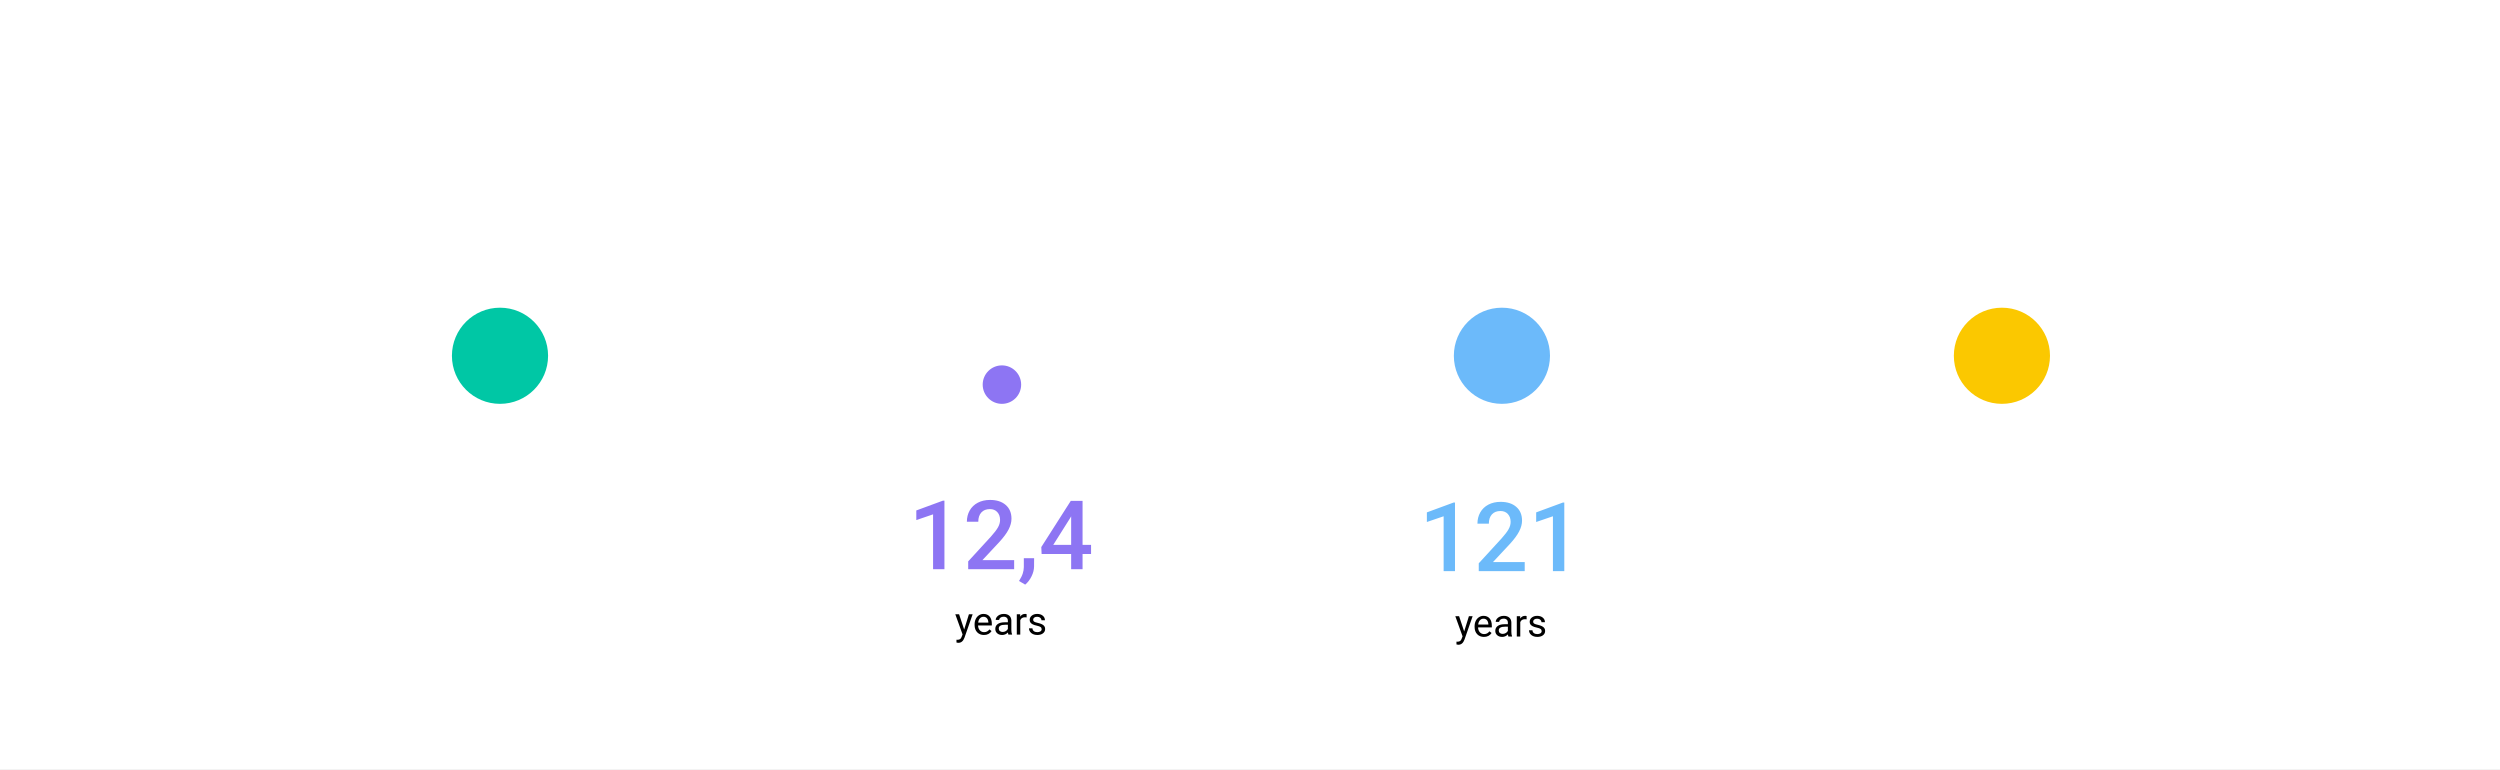
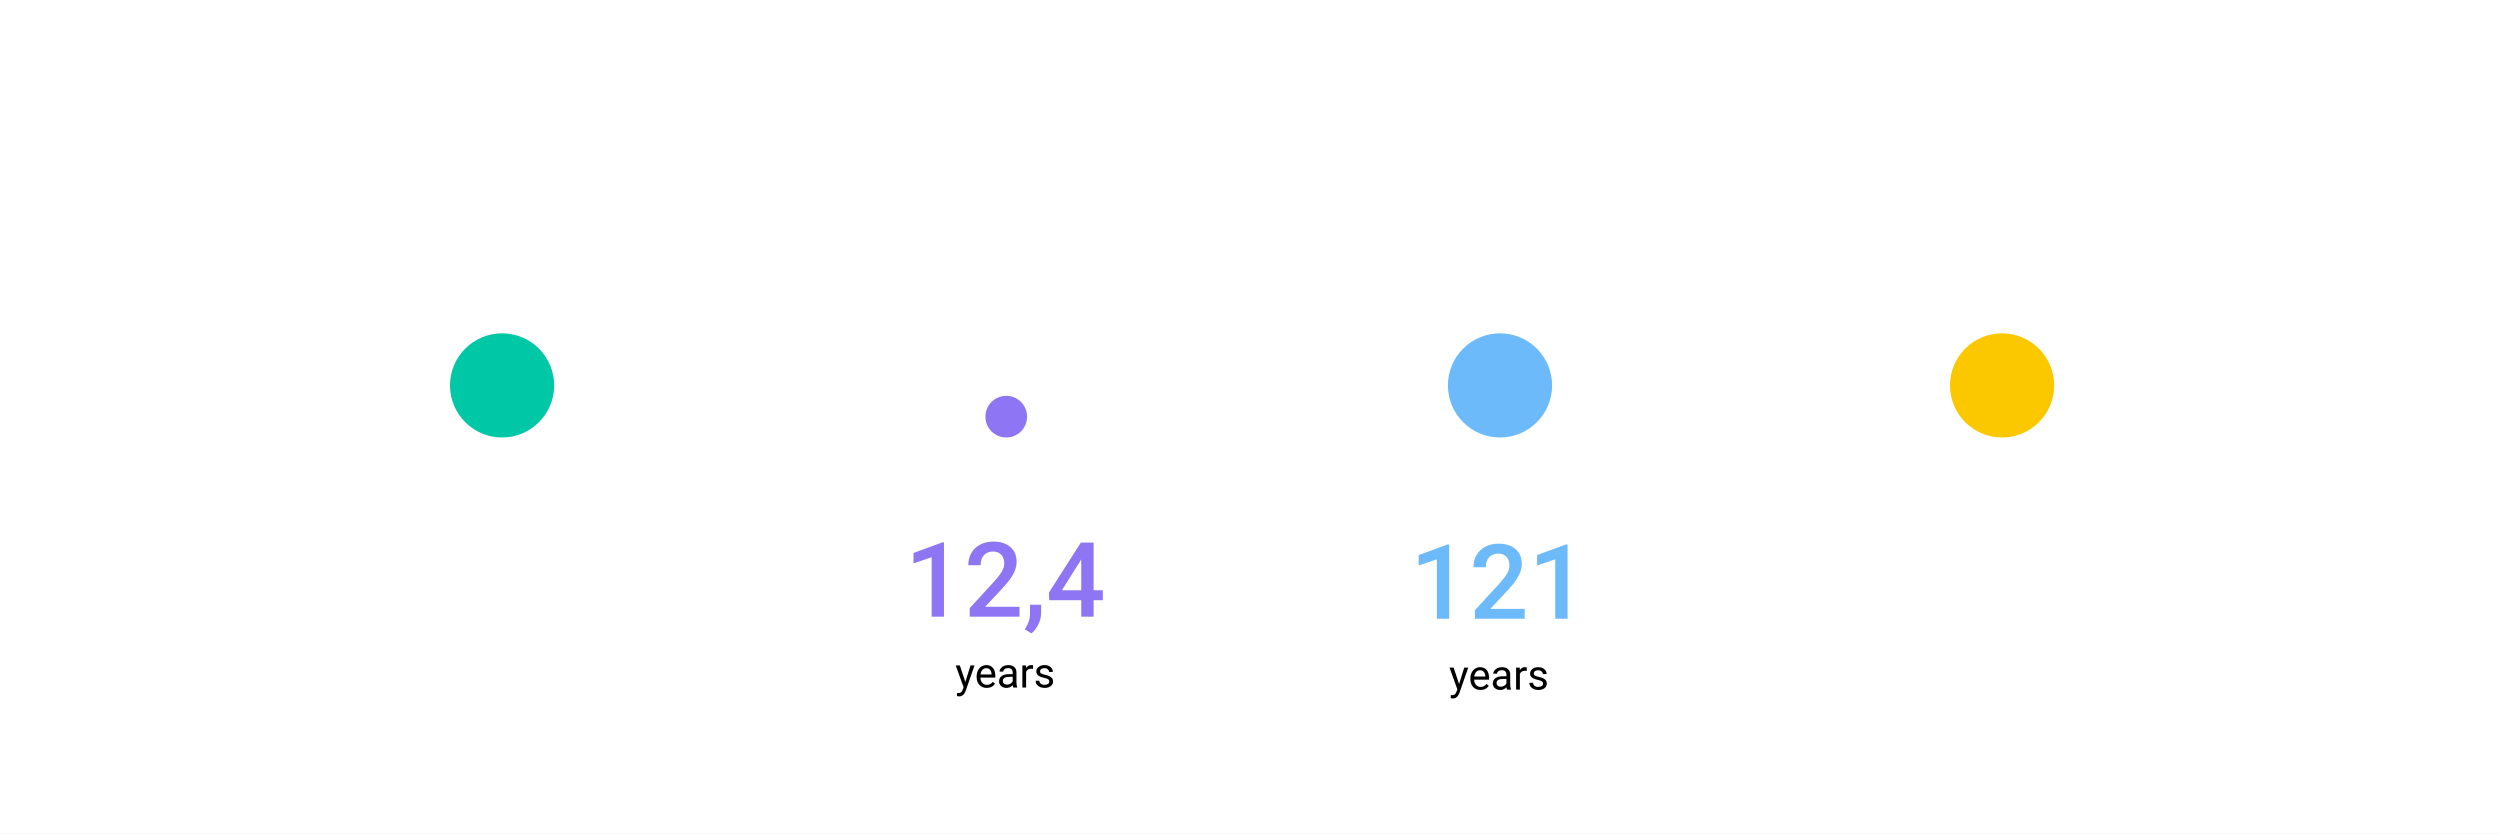
- <svg xmlns="http://www.w3.org/2000/svg" width="1300" height="400" viewBox="0 0 1300 400" fill="none">
-   <rect width="1300" height="400" fill="white" />
-   <circle cx="521" cy="200" r="10" fill="#8D75F3" />
-   <path d="M501.369 327.354L503.83 319.434H505.764L501.516 331.631C500.858 333.389 499.813 334.268 498.381 334.268L498.039 334.238L497.365 334.111V332.646L497.854 332.686C498.465 332.686 498.941 332.562 499.279 332.314C499.624 332.067 499.908 331.615 500.129 330.957L500.529 329.883L496.76 319.434H498.732L501.369 327.354ZM511.633 330.195C510.201 330.195 509.035 329.727 508.137 328.789C507.238 327.845 506.789 326.585 506.789 325.01V324.678C506.789 323.63 506.988 322.695 507.385 321.875C507.788 321.048 508.348 320.404 509.064 319.941C509.787 319.473 510.568 319.238 511.408 319.238C512.782 319.238 513.85 319.691 514.611 320.596C515.373 321.501 515.754 322.796 515.754 324.482V325.234H508.596C508.622 326.276 508.924 327.119 509.504 327.764C510.09 328.402 510.832 328.721 511.73 328.721C512.368 328.721 512.909 328.59 513.352 328.33C513.794 328.07 514.182 327.725 514.514 327.295L515.617 328.154C514.732 329.515 513.404 330.195 511.633 330.195ZM511.408 320.723C510.679 320.723 510.067 320.99 509.572 321.523C509.077 322.051 508.771 322.793 508.654 323.75H513.947V323.613C513.895 322.695 513.648 321.986 513.205 321.484C512.762 320.977 512.163 320.723 511.408 320.723ZM524.377 330C524.273 329.792 524.188 329.421 524.123 328.887C523.283 329.759 522.281 330.195 521.115 330.195C520.074 330.195 519.217 329.902 518.547 329.316C517.883 328.724 517.551 327.975 517.551 327.07C517.551 325.97 517.967 325.117 518.801 324.512C519.641 323.9 520.819 323.594 522.336 323.594H524.094V322.764C524.094 322.132 523.905 321.631 523.527 321.26C523.15 320.882 522.593 320.693 521.857 320.693C521.213 320.693 520.673 320.856 520.236 321.182C519.8 321.507 519.582 321.901 519.582 322.363H517.766C517.766 321.836 517.951 321.328 518.322 320.84C518.7 320.345 519.208 319.954 519.846 319.668C520.49 319.382 521.197 319.238 521.965 319.238C523.182 319.238 524.136 319.544 524.826 320.156C525.516 320.762 525.874 321.598 525.9 322.666V327.529C525.9 328.499 526.024 329.271 526.271 329.844V330H524.377ZM521.379 328.623C521.945 328.623 522.482 328.477 522.99 328.184C523.498 327.891 523.866 327.51 524.094 327.041V324.873H522.678C520.464 324.873 519.357 325.521 519.357 326.816C519.357 327.383 519.546 327.826 519.924 328.145C520.301 328.464 520.786 328.623 521.379 328.623ZM533.84 321.055C533.566 321.009 533.27 320.986 532.951 320.986C531.766 320.986 530.962 321.491 530.539 322.5V330H528.732V319.434H530.49L530.52 320.654C531.112 319.71 531.952 319.238 533.039 319.238C533.391 319.238 533.658 319.284 533.84 319.375V321.055ZM541.662 327.197C541.662 326.709 541.477 326.331 541.105 326.064C540.741 325.791 540.1 325.557 539.182 325.361C538.27 325.166 537.544 324.932 537.004 324.658C536.47 324.385 536.073 324.059 535.812 323.682C535.559 323.304 535.432 322.855 535.432 322.334C535.432 321.468 535.796 320.736 536.525 320.137C537.261 319.538 538.199 319.238 539.338 319.238C540.536 319.238 541.506 319.548 542.248 320.166C542.997 320.785 543.371 321.576 543.371 322.539H541.555C541.555 322.044 541.343 321.618 540.92 321.26C540.503 320.902 539.976 320.723 539.338 320.723C538.68 320.723 538.166 320.866 537.795 321.152C537.424 321.439 537.238 321.813 537.238 322.275C537.238 322.712 537.411 323.04 537.756 323.262C538.101 323.483 538.723 323.695 539.621 323.896C540.526 324.098 541.258 324.339 541.818 324.619C542.378 324.899 542.792 325.238 543.059 325.635C543.332 326.025 543.469 326.504 543.469 327.07C543.469 328.014 543.091 328.773 542.336 329.346C541.581 329.912 540.601 330.195 539.396 330.195C538.55 330.195 537.801 330.046 537.15 329.746C536.499 329.447 535.988 329.03 535.617 328.496C535.253 327.956 535.07 327.373 535.07 326.748H536.877C536.91 327.354 537.15 327.835 537.6 328.193C538.055 328.545 538.654 328.721 539.396 328.721C540.08 328.721 540.627 328.584 541.037 328.311C541.454 328.031 541.662 327.66 541.662 327.197Z" fill="black" />
-   <path d="M491.105 296H485.197V267.46L476.481 270.438V265.434L490.349 260.331H491.105V296ZM527.36 296H503.459V291.923L515.3 279.008C517.009 277.104 518.221 275.517 518.938 274.247C519.67 272.961 520.036 271.675 520.036 270.39C520.036 268.697 519.556 267.33 518.596 266.288C517.652 265.246 516.374 264.726 514.763 264.726C512.842 264.726 511.353 265.312 510.295 266.483C509.237 267.655 508.708 269.258 508.708 271.293H502.775C502.775 269.128 503.264 267.183 504.24 265.458C505.233 263.716 506.641 262.366 508.464 261.405C510.303 260.445 512.419 259.965 514.812 259.965C518.262 259.965 520.98 260.836 522.966 262.577C524.968 264.302 525.969 266.695 525.969 269.755C525.969 271.529 525.464 273.393 524.455 275.346C523.462 277.283 521.826 279.488 519.548 281.962L510.856 291.264H527.36V296ZM533.098 304.008L529.899 302.104C530.843 300.622 531.486 299.328 531.828 298.222C532.186 297.131 532.373 296.016 532.39 294.877V290.263H537.736L537.712 294.535C537.696 296.26 537.256 297.986 536.394 299.711C535.547 301.452 534.449 302.885 533.098 304.008ZM562.932 283.329H567.351V288.09H562.932V296H556.999V288.09H541.643L541.472 284.477L556.804 260.453H562.932V283.329ZM547.697 283.329H556.999V268.485L556.56 269.267L547.697 283.329Z" fill="#8D75F3" />
-   <path d="M761.369 328.354L763.83 320.434H765.764L761.516 332.631C760.858 334.389 759.813 335.268 758.381 335.268L758.039 335.238L757.365 335.111V333.646L757.854 333.686C758.465 333.686 758.941 333.562 759.279 333.314C759.624 333.067 759.908 332.615 760.129 331.957L760.529 330.883L756.76 320.434H758.732L761.369 328.354ZM771.633 331.195C770.201 331.195 769.035 330.727 768.137 329.789C767.238 328.845 766.789 327.585 766.789 326.01V325.678C766.789 324.63 766.988 323.695 767.385 322.875C767.788 322.048 768.348 321.404 769.064 320.941C769.787 320.473 770.568 320.238 771.408 320.238C772.782 320.238 773.85 320.691 774.611 321.596C775.373 322.501 775.754 323.796 775.754 325.482V326.234H768.596C768.622 327.276 768.924 328.119 769.504 328.764C770.09 329.402 770.832 329.721 771.73 329.721C772.368 329.721 772.909 329.59 773.352 329.33C773.794 329.07 774.182 328.725 774.514 328.295L775.617 329.154C774.732 330.515 773.404 331.195 771.633 331.195ZM771.408 321.723C770.679 321.723 770.067 321.99 769.572 322.523C769.077 323.051 768.771 323.793 768.654 324.75H773.947V324.613C773.895 323.695 773.648 322.986 773.205 322.484C772.762 321.977 772.163 321.723 771.408 321.723ZM784.377 331C784.273 330.792 784.188 330.421 784.123 329.887C783.283 330.759 782.281 331.195 781.115 331.195C780.074 331.195 779.217 330.902 778.547 330.316C777.883 329.724 777.551 328.975 777.551 328.07C777.551 326.97 777.967 326.117 778.801 325.512C779.641 324.9 780.819 324.594 782.336 324.594H784.094V323.764C784.094 323.132 783.905 322.631 783.527 322.26C783.15 321.882 782.593 321.693 781.857 321.693C781.213 321.693 780.673 321.856 780.236 322.182C779.8 322.507 779.582 322.901 779.582 323.363H777.766C777.766 322.836 777.951 322.328 778.322 321.84C778.7 321.345 779.208 320.954 779.846 320.668C780.49 320.382 781.197 320.238 781.965 320.238C783.182 320.238 784.136 320.544 784.826 321.156C785.516 321.762 785.874 322.598 785.9 323.666V328.529C785.9 329.499 786.024 330.271 786.271 330.844V331H784.377ZM781.379 329.623C781.945 329.623 782.482 329.477 782.99 329.184C783.498 328.891 783.866 328.51 784.094 328.041V325.873H782.678C780.464 325.873 779.357 326.521 779.357 327.816C779.357 328.383 779.546 328.826 779.924 329.145C780.301 329.464 780.786 329.623 781.379 329.623ZM793.84 322.055C793.566 322.009 793.27 321.986 792.951 321.986C791.766 321.986 790.962 322.491 790.539 323.5V331H788.732V320.434H790.49L790.52 321.654C791.112 320.71 791.952 320.238 793.039 320.238C793.391 320.238 793.658 320.284 793.84 320.375V322.055ZM801.662 328.197C801.662 327.709 801.477 327.331 801.105 327.064C800.741 326.791 800.1 326.557 799.182 326.361C798.27 326.166 797.544 325.932 797.004 325.658C796.47 325.385 796.073 325.059 795.812 324.682C795.559 324.304 795.432 323.855 795.432 323.334C795.432 322.468 795.796 321.736 796.525 321.137C797.261 320.538 798.199 320.238 799.338 320.238C800.536 320.238 801.506 320.548 802.248 321.166C802.997 321.785 803.371 322.576 803.371 323.539H801.555C801.555 323.044 801.343 322.618 800.92 322.26C800.503 321.902 799.976 321.723 799.338 321.723C798.68 321.723 798.166 321.866 797.795 322.152C797.424 322.439 797.238 322.813 797.238 323.275C797.238 323.712 797.411 324.04 797.756 324.262C798.101 324.483 798.723 324.695 799.621 324.896C800.526 325.098 801.258 325.339 801.818 325.619C802.378 325.899 802.792 326.238 803.059 326.635C803.332 327.025 803.469 327.504 803.469 328.07C803.469 329.014 803.091 329.773 802.336 330.346C801.581 330.912 800.601 331.195 799.396 331.195C798.55 331.195 797.801 331.046 797.15 330.746C796.499 330.447 795.988 330.03 795.617 329.496C795.253 328.956 795.07 328.373 795.07 327.748H796.877C796.91 328.354 797.15 328.835 797.6 329.193C798.055 329.545 798.654 329.721 799.396 329.721C800.08 329.721 800.627 329.584 801.037 329.311C801.454 329.031 801.662 328.66 801.662 328.197Z" fill="black" />
-   <path d="M756.599 297H750.69V268.46L741.975 271.438V266.434L755.842 261.331H756.599V297ZM792.854 297H768.952V292.923L780.793 280.008C782.502 278.104 783.715 276.517 784.431 275.247C785.163 273.961 785.529 272.675 785.529 271.39C785.529 269.697 785.049 268.33 784.089 267.288C783.145 266.246 781.867 265.726 780.256 265.726C778.335 265.726 776.846 266.312 775.788 267.483C774.73 268.655 774.201 270.258 774.201 272.293H768.269C768.269 270.128 768.757 268.183 769.733 266.458C770.726 264.716 772.134 263.366 773.957 262.405C775.796 261.445 777.912 260.965 780.305 260.965C783.755 260.965 786.473 261.836 788.459 263.577C790.461 265.302 791.462 267.695 791.462 270.755C791.462 272.529 790.957 274.393 789.948 276.346C788.955 278.283 787.32 280.488 785.041 282.962L776.35 292.264H792.854V297ZM813.435 297H807.526V268.46L798.811 271.438V266.434L812.678 261.331H813.435V297Z" fill="#6CBAFA" />
-   <circle cx="260" cy="185" r="25" fill="#00C7A5" />
-   <circle cx="781" cy="185" r="25" fill="#6CBAFA" />
-   <circle cx="1041" cy="185" r="25" fill="#FBC800" />
+ <svg xmlns="http://www.w3.org/2000/svg" width="1200" height="400" viewBox="0 0 1200 400" fill="none">
+   <rect width="1200" height="400" fill="white" />
+   <circle cx="483" cy="200" r="10" fill="#8D75F3" />
+   <path d="M463.369 327.354L465.83 319.434H467.764L463.516 331.631C462.858 333.389 461.813 334.268 460.381 334.268L460.039 334.238L459.365 334.111V332.646L459.854 332.686C460.465 332.686 460.941 332.562 461.279 332.314C461.624 332.067 461.908 331.615 462.129 330.957L462.529 329.883L458.76 319.434H460.732L463.369 327.354ZM473.633 330.195C472.201 330.195 471.035 329.727 470.137 328.789C469.238 327.845 468.789 326.585 468.789 325.01V324.678C468.789 323.63 468.988 322.695 469.385 321.875C469.788 321.048 470.348 320.404 471.064 319.941C471.787 319.473 472.568 319.238 473.408 319.238C474.782 319.238 475.85 319.691 476.611 320.596C477.373 321.501 477.754 322.796 477.754 324.482V325.234H470.596C470.622 326.276 470.924 327.119 471.504 327.764C472.09 328.402 472.832 328.721 473.73 328.721C474.368 328.721 474.909 328.59 475.352 328.33C475.794 328.07 476.182 327.725 476.514 327.295L477.617 328.154C476.732 329.515 475.404 330.195 473.633 330.195ZM473.408 320.723C472.679 320.723 472.067 320.99 471.572 321.523C471.077 322.051 470.771 322.793 470.654 323.75H475.947V323.613C475.895 322.695 475.648 321.986 475.205 321.484C474.762 320.977 474.163 320.723 473.408 320.723ZM486.377 330C486.273 329.792 486.188 329.421 486.123 328.887C485.283 329.759 484.281 330.195 483.115 330.195C482.074 330.195 481.217 329.902 480.547 329.316C479.883 328.724 479.551 327.975 479.551 327.07C479.551 325.97 479.967 325.117 480.801 324.512C481.641 323.9 482.819 323.594 484.336 323.594H486.094V322.764C486.094 322.132 485.905 321.631 485.527 321.26C485.15 320.882 484.593 320.693 483.857 320.693C483.213 320.693 482.673 320.856 482.236 321.182C481.8 321.507 481.582 321.901 481.582 322.363H479.766C479.766 321.836 479.951 321.328 480.322 320.84C480.7 320.345 481.208 319.954 481.846 319.668C482.49 319.382 483.197 319.238 483.965 319.238C485.182 319.238 486.136 319.544 486.826 320.156C487.516 320.762 487.874 321.598 487.9 322.666V327.529C487.9 328.499 488.024 329.271 488.271 329.844V330H486.377ZM483.379 328.623C483.945 328.623 484.482 328.477 484.99 328.184C485.498 327.891 485.866 327.51 486.094 327.041V324.873H484.678C482.464 324.873 481.357 325.521 481.357 326.816C481.357 327.383 481.546 327.826 481.924 328.145C482.301 328.464 482.786 328.623 483.379 328.623ZM495.84 321.055C495.566 321.009 495.27 320.986 494.951 320.986C493.766 320.986 492.962 321.491 492.539 322.5V330H490.732V319.434H492.49L492.52 320.654C493.112 319.71 493.952 319.238 495.039 319.238C495.391 319.238 495.658 319.284 495.84 319.375V321.055ZM503.662 327.197C503.662 326.709 503.477 326.331 503.105 326.064C502.741 325.791 502.1 325.557 501.182 325.361C500.27 325.166 499.544 324.932 499.004 324.658C498.47 324.385 498.073 324.059 497.812 323.682C497.559 323.304 497.432 322.855 497.432 322.334C497.432 321.468 497.796 320.736 498.525 320.137C499.261 319.538 500.199 319.238 501.338 319.238C502.536 319.238 503.506 319.548 504.248 320.166C504.997 320.785 505.371 321.576 505.371 322.539H503.555C503.555 322.044 503.343 321.618 502.92 321.26C502.503 320.902 501.976 320.723 501.338 320.723C500.68 320.723 500.166 320.866 499.795 321.152C499.424 321.439 499.238 321.813 499.238 322.275C499.238 322.712 499.411 323.04 499.756 323.262C500.101 323.483 500.723 323.695 501.621 323.896C502.526 324.098 503.258 324.339 503.818 324.619C504.378 324.899 504.792 325.238 505.059 325.635C505.332 326.025 505.469 326.504 505.469 327.07C505.469 328.014 505.091 328.773 504.336 329.346C503.581 329.912 502.601 330.195 501.396 330.195C500.55 330.195 499.801 330.046 499.15 329.746C498.499 329.447 497.988 329.03 497.617 328.496C497.253 327.956 497.07 327.373 497.07 326.748H498.877C498.91 327.354 499.15 327.835 499.6 328.193C500.055 328.545 500.654 328.721 501.396 328.721C502.08 328.721 502.627 328.584 503.037 328.311C503.454 328.031 503.662 327.66 503.662 327.197Z" fill="black" />
+   <path d="M453.105 296H447.197V267.46L438.481 270.438V265.434L452.349 260.331H453.105V296ZM489.36 296H465.459V291.923L477.3 279.008C479.009 277.104 480.221 275.517 480.938 274.247C481.67 272.961 482.036 271.675 482.036 270.39C482.036 268.697 481.556 267.33 480.596 266.288C479.652 265.246 478.374 264.726 476.763 264.726C474.842 264.726 473.353 265.312 472.295 266.483C471.237 267.655 470.708 269.258 470.708 271.293H464.775C464.775 269.128 465.264 267.183 466.24 265.458C467.233 263.716 468.641 262.366 470.464 261.405C472.303 260.445 474.419 259.965 476.812 259.965C480.262 259.965 482.98 260.836 484.966 262.577C486.968 264.302 487.969 266.695 487.969 269.755C487.969 271.529 487.464 273.393 486.455 275.346C485.462 277.283 483.826 279.488 481.548 281.962L472.856 291.264H489.36V296ZM495.098 304.008L491.899 302.104C492.843 300.622 493.486 299.328 493.828 298.222C494.186 297.131 494.373 296.016 494.39 294.877V290.263H499.736L499.712 294.535C499.696 296.26 499.256 297.986 498.394 299.711C497.547 301.452 496.449 302.885 495.098 304.008ZM524.932 283.329H529.351V288.09H524.932V296H518.999V288.09H503.643L503.472 284.477L518.804 260.453H524.932V283.329ZM509.697 283.329H518.999V268.485L518.56 269.267L509.697 283.329Z" fill="#8D75F3" />
+   <path d="M700.369 328.354L702.83 320.434H704.764L700.516 332.631C699.858 334.389 698.813 335.268 697.381 335.268L697.039 335.238L696.365 335.111V333.646L696.854 333.686C697.465 333.686 697.941 333.562 698.279 333.314C698.624 333.067 698.908 332.615 699.129 331.957L699.529 330.883L695.76 320.434H697.732L700.369 328.354ZM710.633 331.195C709.201 331.195 708.035 330.727 707.137 329.789C706.238 328.845 705.789 327.585 705.789 326.01V325.678C705.789 324.63 705.988 323.695 706.385 322.875C706.788 322.048 707.348 321.404 708.064 320.941C708.787 320.473 709.568 320.238 710.408 320.238C711.782 320.238 712.85 320.691 713.611 321.596C714.373 322.501 714.754 323.796 714.754 325.482V326.234H707.596C707.622 327.276 707.924 328.119 708.504 328.764C709.09 329.402 709.832 329.721 710.73 329.721C711.368 329.721 711.909 329.59 712.352 329.33C712.794 329.07 713.182 328.725 713.514 328.295L714.617 329.154C713.732 330.515 712.404 331.195 710.633 331.195ZM710.408 321.723C709.679 321.723 709.067 321.99 708.572 322.523C708.077 323.051 707.771 323.793 707.654 324.75H712.947V324.613C712.895 323.695 712.648 322.986 712.205 322.484C711.762 321.977 711.163 321.723 710.408 321.723ZM723.377 331C723.273 330.792 723.188 330.421 723.123 329.887C722.283 330.759 721.281 331.195 720.115 331.195C719.074 331.195 718.217 330.902 717.547 330.316C716.883 329.724 716.551 328.975 716.551 328.07C716.551 326.97 716.967 326.117 717.801 325.512C718.641 324.9 719.819 324.594 721.336 324.594H723.094V323.764C723.094 323.132 722.905 322.631 722.527 322.26C722.15 321.882 721.593 321.693 720.857 321.693C720.213 321.693 719.673 321.856 719.236 322.182C718.8 322.507 718.582 322.901 718.582 323.363H716.766C716.766 322.836 716.951 322.328 717.322 321.84C717.7 321.345 718.208 320.954 718.846 320.668C719.49 320.382 720.197 320.238 720.965 320.238C722.182 320.238 723.136 320.544 723.826 321.156C724.516 321.762 724.874 322.598 724.9 323.666V328.529C724.9 329.499 725.024 330.271 725.271 330.844V331H723.377ZM720.379 329.623C720.945 329.623 721.482 329.477 721.99 329.184C722.498 328.891 722.866 328.51 723.094 328.041V325.873H721.678C719.464 325.873 718.357 326.521 718.357 327.816C718.357 328.383 718.546 328.826 718.924 329.145C719.301 329.464 719.786 329.623 720.379 329.623ZM732.84 322.055C732.566 322.009 732.27 321.986 731.951 321.986C730.766 321.986 729.962 322.491 729.539 323.5V331H727.732V320.434H729.49L729.52 321.654C730.112 320.71 730.952 320.238 732.039 320.238C732.391 320.238 732.658 320.284 732.84 320.375V322.055ZM740.662 328.197C740.662 327.709 740.477 327.331 740.105 327.064C739.741 326.791 739.1 326.557 738.182 326.361C737.27 326.166 736.544 325.932 736.004 325.658C735.47 325.385 735.073 325.059 734.812 324.682C734.559 324.304 734.432 323.855 734.432 323.334C734.432 322.468 734.796 321.736 735.525 321.137C736.261 320.538 737.199 320.238 738.338 320.238C739.536 320.238 740.506 320.548 741.248 321.166C741.997 321.785 742.371 322.576 742.371 323.539H740.555C740.555 323.044 740.343 322.618 739.92 322.26C739.503 321.902 738.976 321.723 738.338 321.723C737.68 321.723 737.166 321.866 736.795 322.152C736.424 322.439 736.238 322.813 736.238 323.275C736.238 323.712 736.411 324.04 736.756 324.262C737.101 324.483 737.723 324.695 738.621 324.896C739.526 325.098 740.258 325.339 740.818 325.619C741.378 325.899 741.792 326.238 742.059 326.635C742.332 327.025 742.469 327.504 742.469 328.07C742.469 329.014 742.091 329.773 741.336 330.346C740.581 330.912 739.601 331.195 738.396 331.195C737.55 331.195 736.801 331.046 736.15 330.746C735.499 330.447 734.988 330.03 734.617 329.496C734.253 328.956 734.07 328.373 734.07 327.748H735.877C735.91 328.354 736.15 328.835 736.6 329.193C737.055 329.545 737.654 329.721 738.396 329.721C739.08 329.721 739.627 329.584 740.037 329.311C740.454 329.031 740.662 328.66 740.662 328.197Z" fill="black" />
+   <path d="M695.599 297H689.69V268.46L680.975 271.438V266.434L694.842 261.331H695.599V297ZM731.854 297H707.952V292.923L719.793 280.008C721.502 278.104 722.715 276.517 723.431 275.247C724.163 273.961 724.529 272.675 724.529 271.39C724.529 269.697 724.049 268.33 723.089 267.288C722.145 266.246 720.867 265.726 719.256 265.726C717.335 265.726 715.846 266.312 714.788 267.483C713.73 268.655 713.201 270.258 713.201 272.293H707.269C707.269 270.128 707.757 268.183 708.733 266.458C709.726 264.716 711.134 263.366 712.957 262.405C714.796 261.445 716.912 260.965 719.305 260.965C722.755 260.965 725.473 261.836 727.459 263.577C729.461 265.302 730.462 267.695 730.462 270.755C730.462 272.529 729.957 274.393 728.948 276.346C727.955 278.283 726.32 280.488 724.041 282.962L715.35 292.264H731.854V297ZM752.435 297H746.526V268.46L737.811 271.438V266.434L751.678 261.331H752.435V297Z" fill="#6CBAFA" />
+   <circle cx="241" cy="185" r="25" fill="#00C7A5" />
+   <circle cx="720" cy="185" r="25" fill="#6CBAFA" />
+   <circle cx="961" cy="185" r="25" fill="#FBC800" />
</svg>
